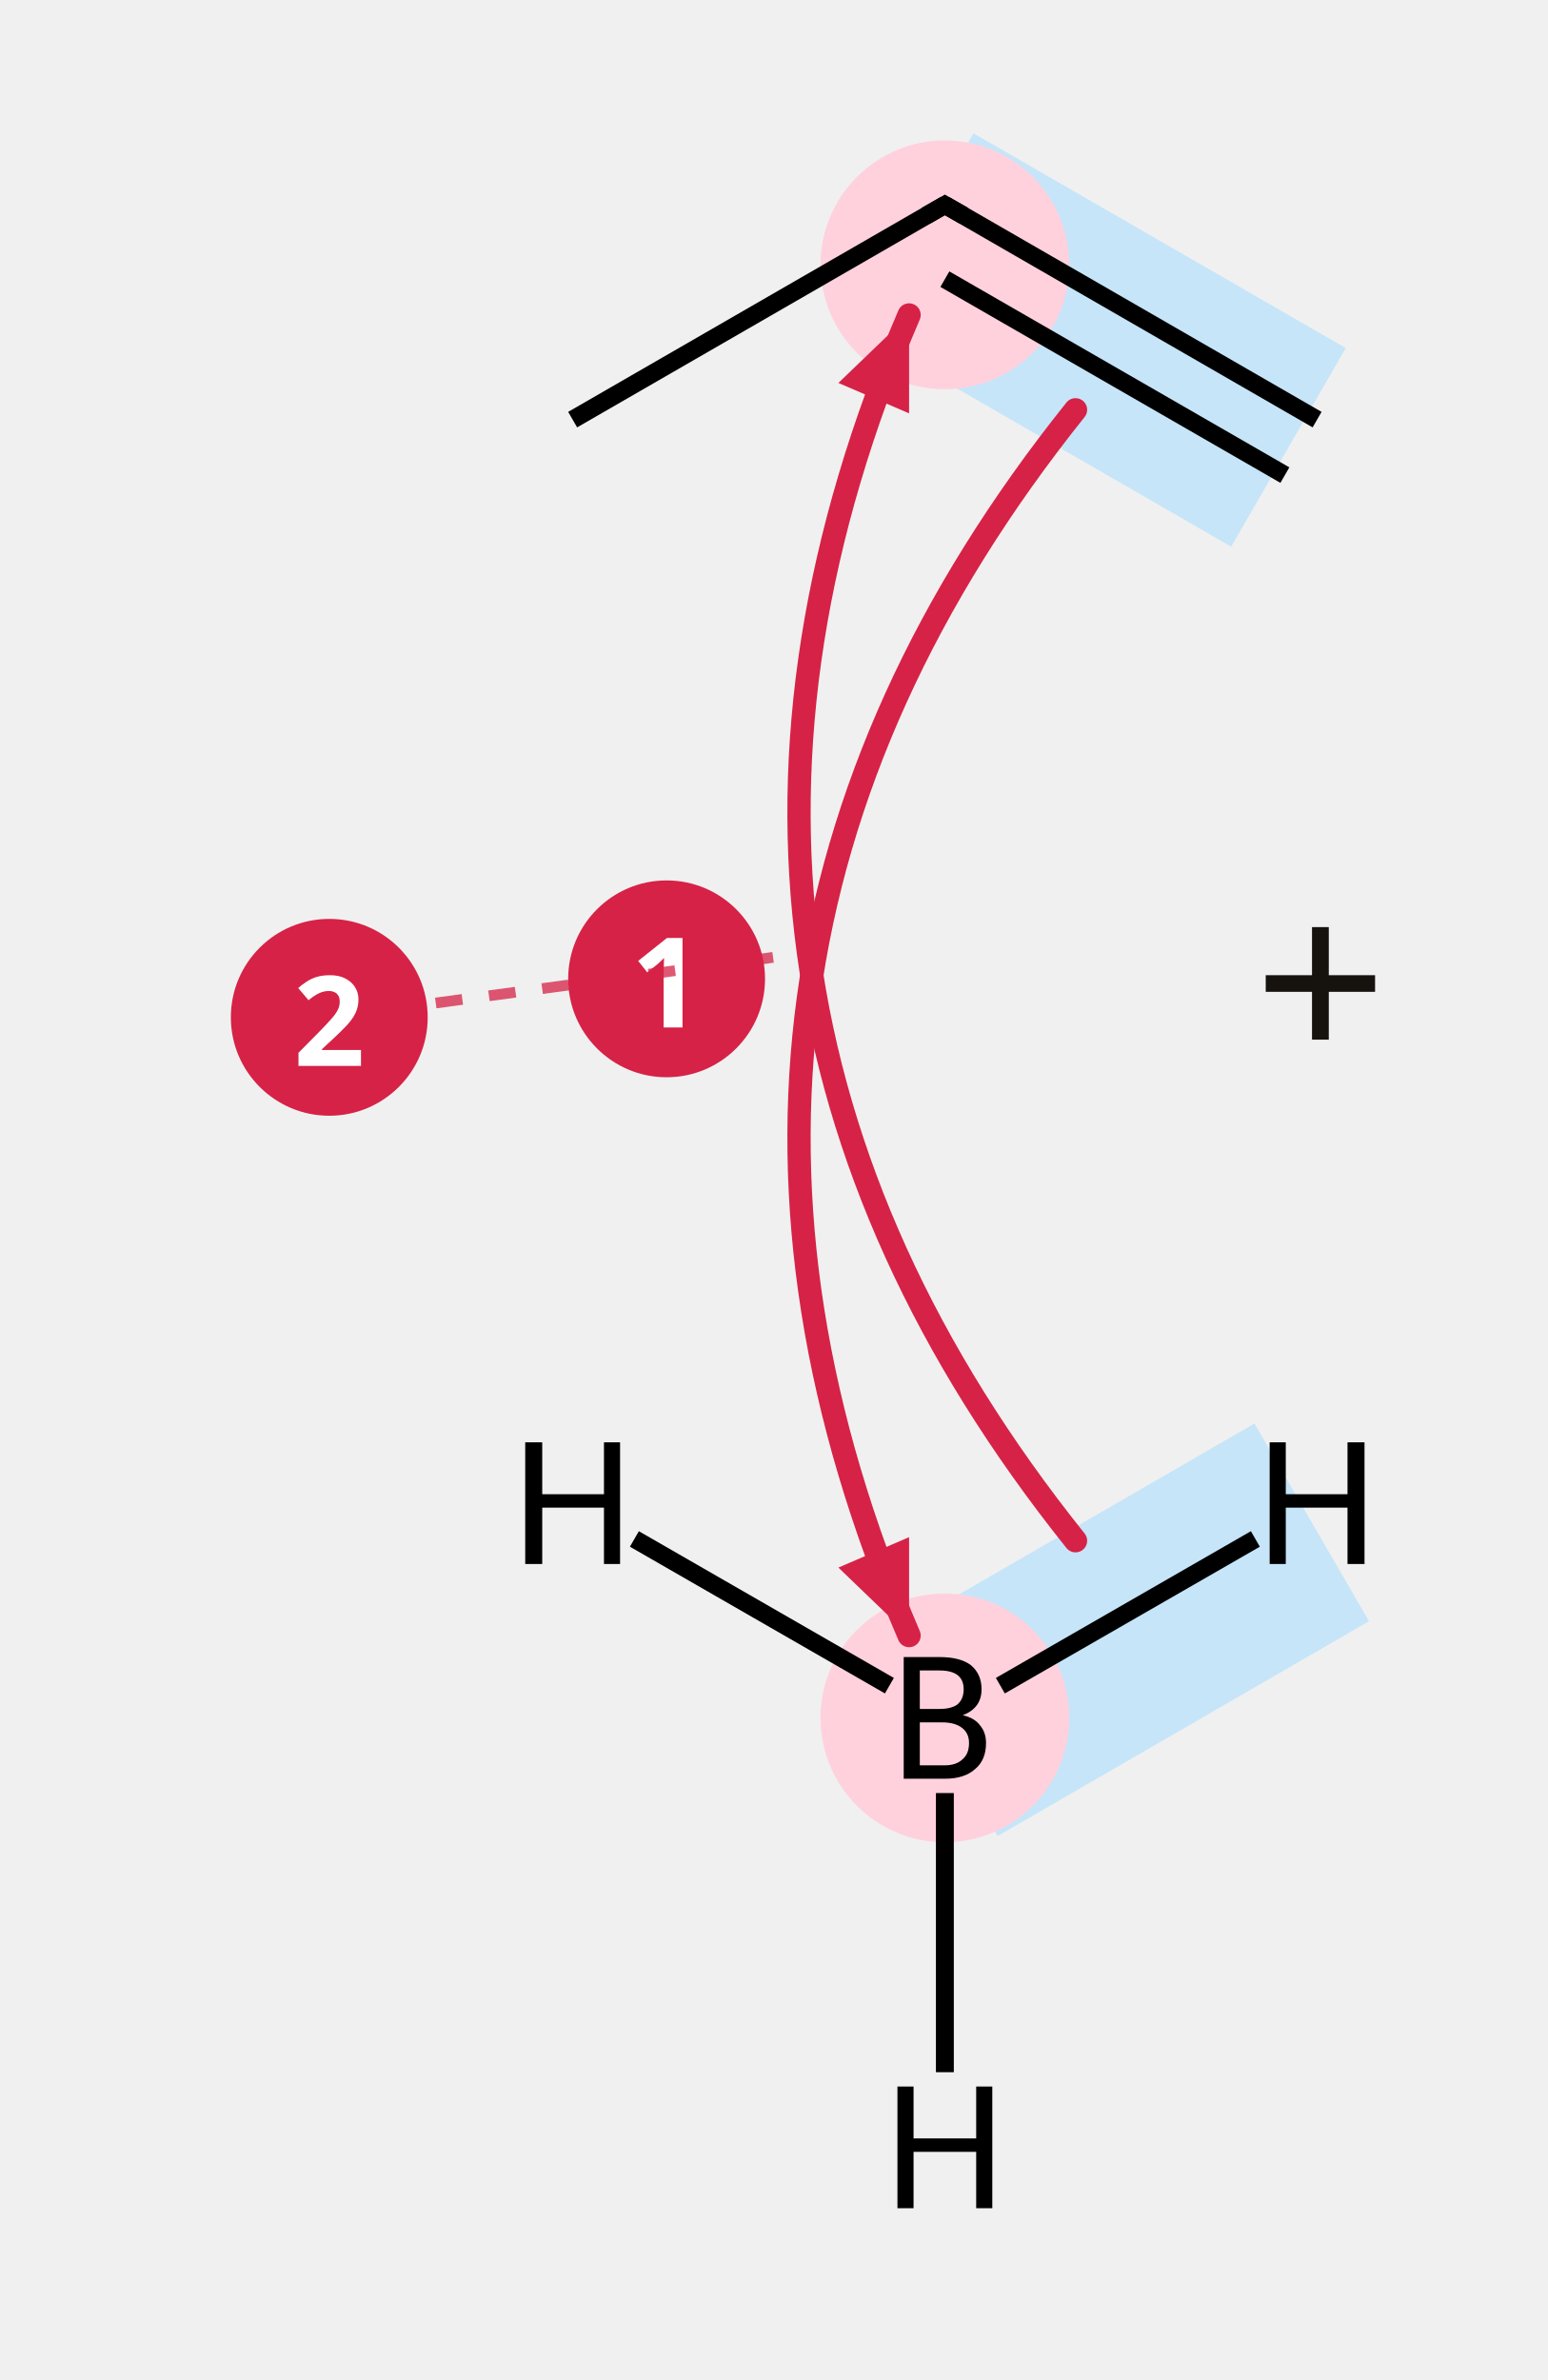
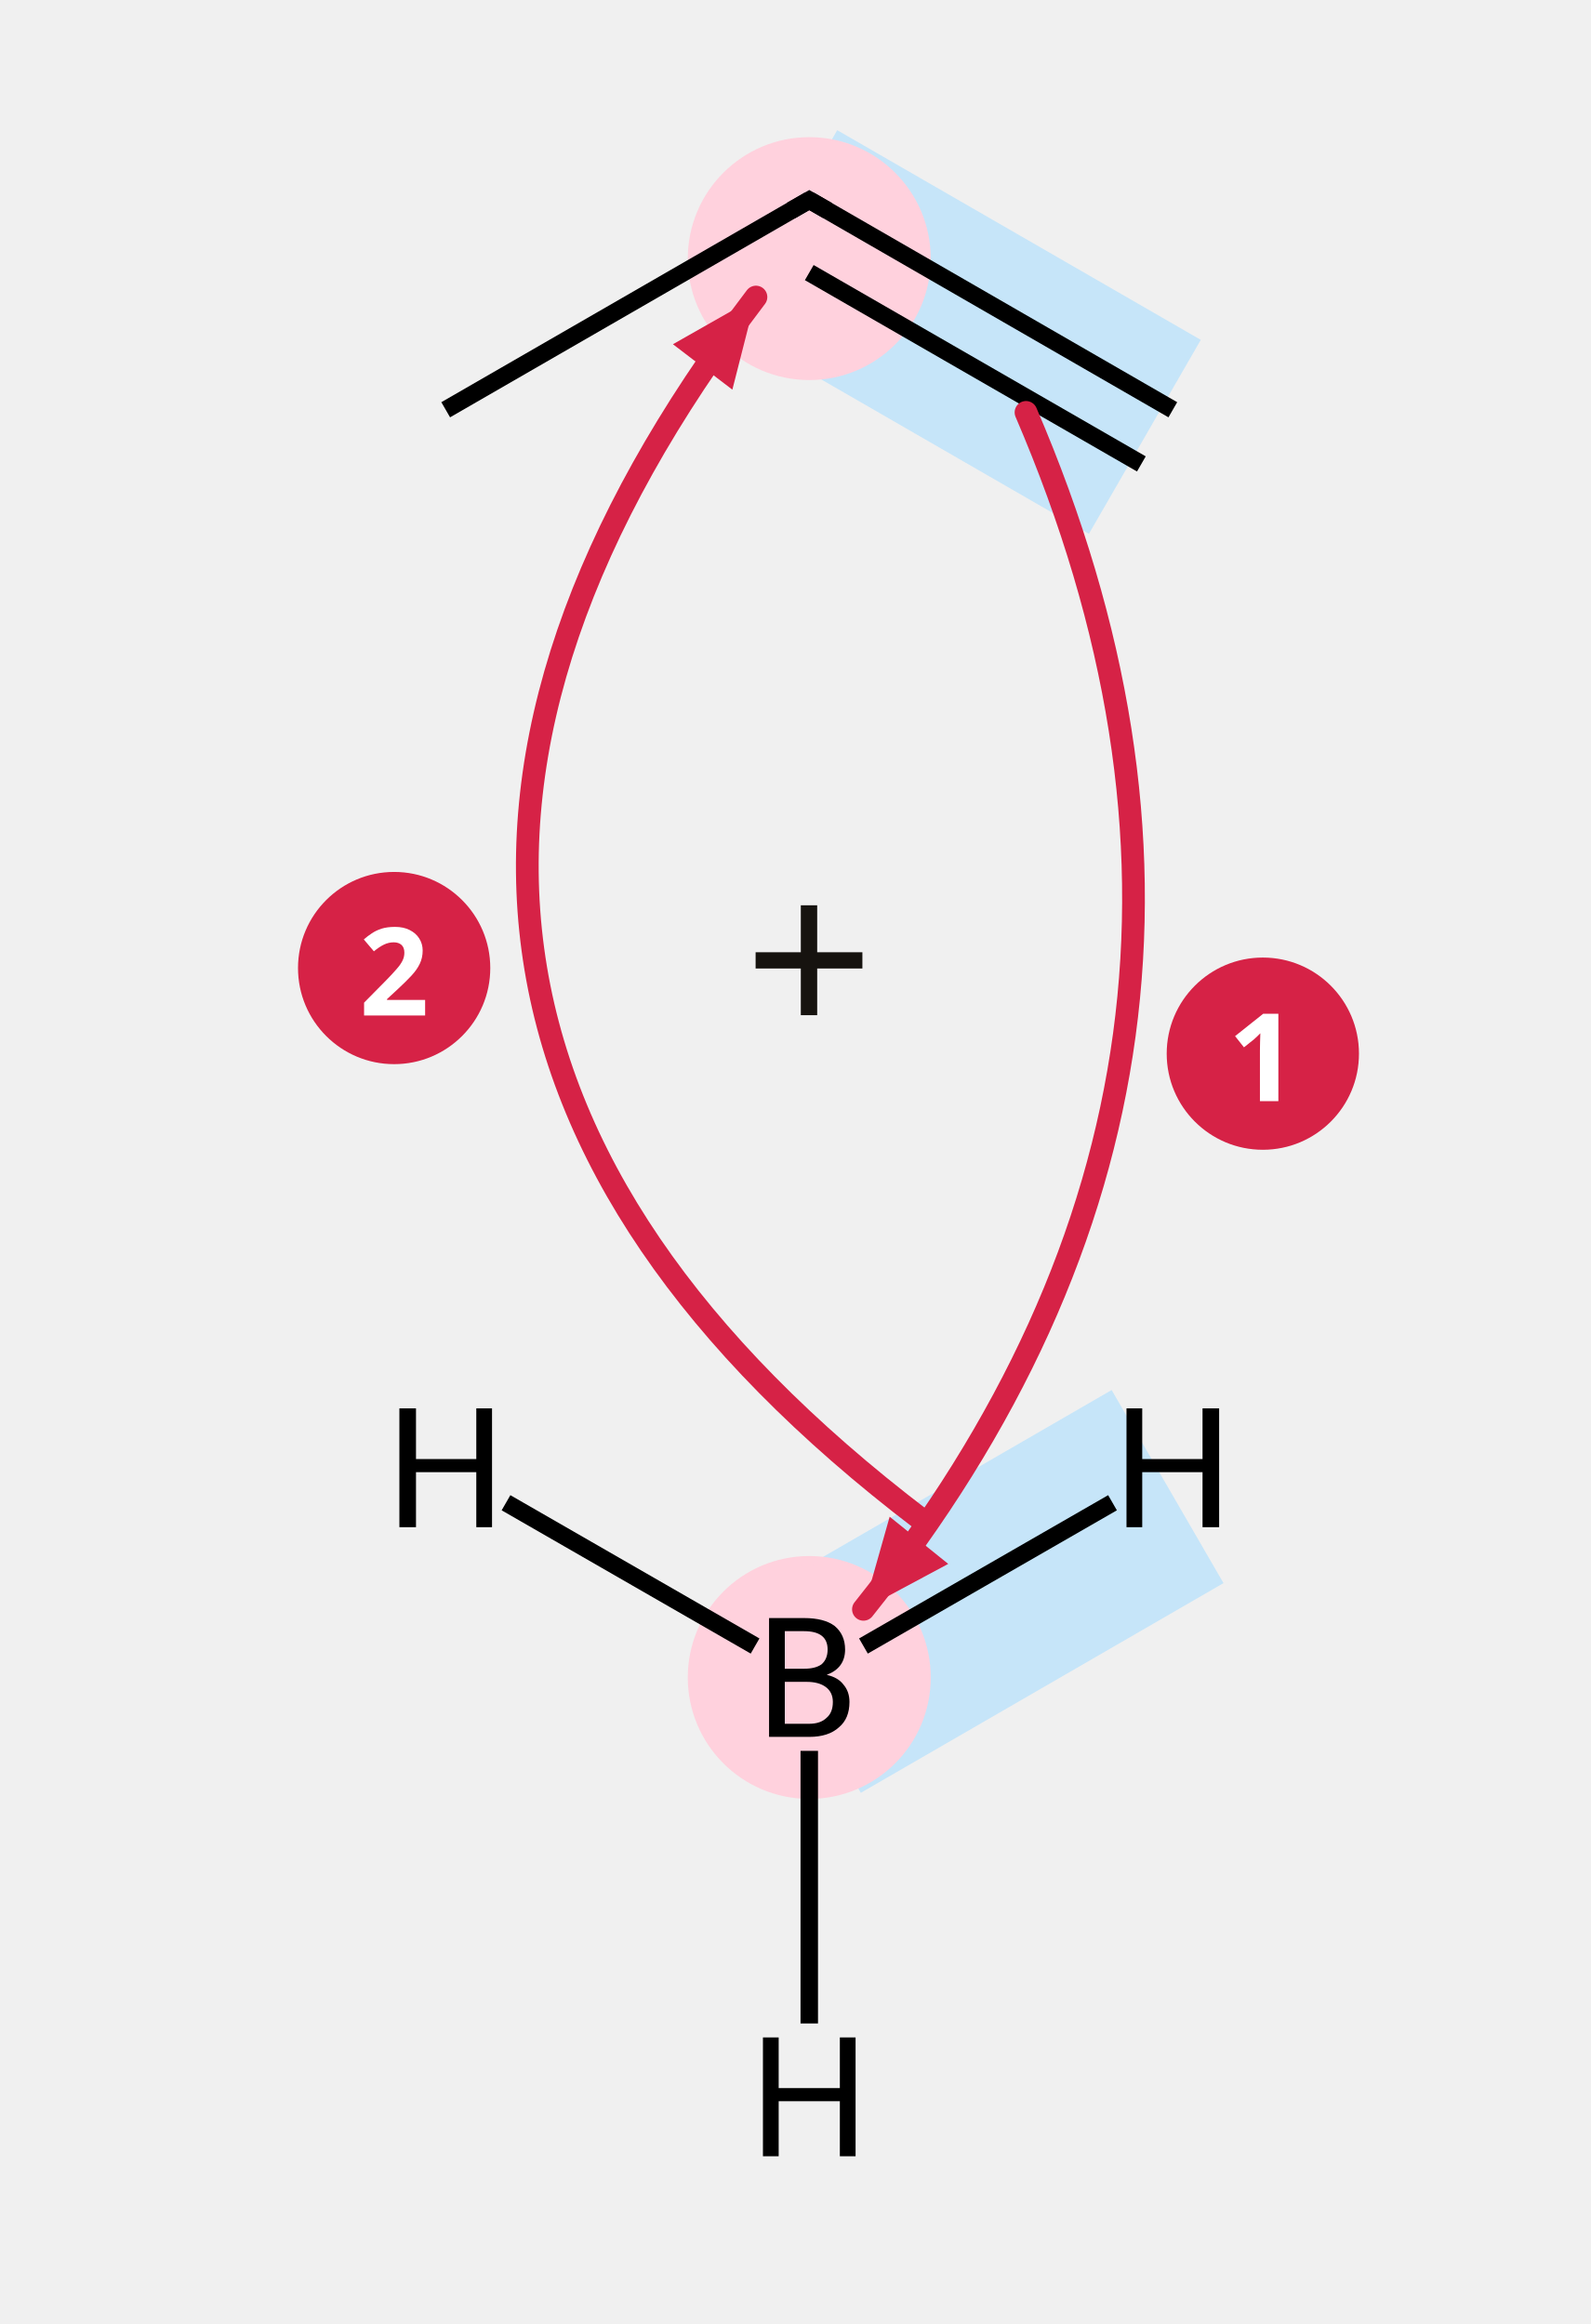
- <svg xmlns="http://www.w3.org/2000/svg" version="1.1" width="173px" height="266px" viewBox="-34 4 173 266">
+ <svg xmlns="http://www.w3.org/2000/svg" version="1.1" width="182px" height="266px" viewBox="-21 4 182 266">
  <g transform="translate(-48.4, -68.0)">
    <path class="bond-1 atom-1 atom-2" d="M 123.2,86.9 L 164.8,110.9 L 152.0,133.1 L 110.4,109.1 Z" style="fill:#C6E5F9;fill-rule:evenodd;fill-opacity:1;stroke:#C6E5F9;stroke-width:0.0px;stroke-linecap:butt;stroke-linejoin:miter;stroke-miterlimit:10;stroke-opacity:1;" />
    <ellipse cx="120.0" cy="101.6" rx="13.4" ry="13.4" class="atom-1" style="fill:#FFD1DD;fill-rule:evenodd;stroke:#FFD1DD;stroke-width:1.0px;stroke-linecap:butt;stroke-linejoin:miter;stroke-opacity:1" />
    <path class="bond-0 atom-0 atom-1" d="M 78.4,118.9 L 120.0,94.9" style="fill:none;fill-rule:evenodd;stroke:#000000;stroke-width:2.0px;stroke-linecap:butt;stroke-linejoin:miter;stroke-opacity:1" />
    <path class="bond-1 atom-1 atom-2" d="M 120.0,94.9 L 161.6,118.9" style="fill:none;fill-rule:evenodd;stroke:#000000;stroke-width:2.0px;stroke-linecap:butt;stroke-linejoin:miter;stroke-opacity:1" />
    <path class="bond-1 atom-1 atom-2" d="M 120.0,103.2 L 158.0,125.1" style="fill:none;fill-rule:evenodd;stroke:#000000;stroke-width:2.0px;stroke-linecap:butt;stroke-linejoin:miter;stroke-opacity:1" />
    <path d="M 117.9,96.1 L 120.0,94.9 L 122.1,96.1" style="fill:none;stroke:#000000;stroke-width:2.0px;stroke-linecap:butt;stroke-linejoin:miter;stroke-miterlimit:10;stroke-opacity:1;" />
  </g>
  <g transform="translate(-48.4, 98.0)">
    <path class="bond-0 atom-0 atom-1" d="M 154.6,65.1 L 167.4,87.2 L 125.9,111.2 L 113.1,89.1 Z" style="fill:#C6E5F9;fill-rule:evenodd;fill-opacity:1;stroke:#C6E5F9;stroke-width:0.0px;stroke-linecap:butt;stroke-linejoin:miter;stroke-miterlimit:10;stroke-opacity:1;" />
    <ellipse cx="120.0" cy="98.0" rx="13.4" ry="13.4" class="atom-0" style="fill:#FFD1DD;fill-rule:evenodd;stroke:#FFD1DD;stroke-width:1.0px;stroke-linecap:butt;stroke-linejoin:miter;stroke-opacity:1" />
    <path class="bond-0 atom-0 atom-1" d="M 126.2,94.4 L 154.7,78.0" style="fill:none;fill-rule:evenodd;stroke:#000000;stroke-width:2.0px;stroke-linecap:butt;stroke-linejoin:miter;stroke-opacity:1" />
    <path class="bond-1 atom-0 atom-2" d="M 113.8,94.4 L 85.3,78.0" style="fill:none;fill-rule:evenodd;stroke:#000000;stroke-width:2.0px;stroke-linecap:butt;stroke-linejoin:miter;stroke-opacity:1" />
    <path class="bond-2 atom-0 atom-3" d="M 120.0,106.4 L 120.0,137.6" style="fill:none;fill-rule:evenodd;stroke:#000000;stroke-width:2.0px;stroke-linecap:butt;stroke-linejoin:miter;stroke-opacity:1" />
    <path class="atom-0" d="M 122.0 97.7 Q 123.3 98.0, 123.9 98.8 Q 124.6 99.6, 124.6 100.8 Q 124.6 102.7, 123.4 103.7 Q 122.2 104.8, 120.0 104.8 L 115.4 104.8 L 115.4 91.2 L 119.4 91.2 Q 121.7 91.2, 122.9 92.1 Q 124.1 93.1, 124.1 94.8 Q 124.1 96.9, 122.0 97.7 M 117.2 92.7 L 117.2 97.0 L 119.4 97.0 Q 120.7 97.0, 121.4 96.5 Q 122.1 95.9, 122.1 94.8 Q 122.1 92.7, 119.4 92.7 L 117.2 92.7 M 120.0 103.3 Q 121.3 103.3, 122.0 102.6 Q 122.7 102.0, 122.7 100.8 Q 122.7 99.7, 121.9 99.1 Q 121.1 98.5, 119.7 98.5 L 117.2 98.5 L 117.2 103.3 L 120.0 103.3 " fill="#000000" />
    <path class="atom-1" d="M 156.3 67.2 L 158.1 67.2 L 158.1 73.0 L 165.0 73.0 L 165.0 67.2 L 166.9 67.2 L 166.9 80.8 L 165.0 80.8 L 165.0 74.5 L 158.1 74.5 L 158.1 80.8 L 156.3 80.8 L 156.3 67.2 " fill="#000000" />
    <path class="atom-2" d="M 73.1 67.2 L 75.0 67.2 L 75.0 73.0 L 81.9 73.0 L 81.9 67.2 L 83.7 67.2 L 83.7 80.8 L 81.9 80.8 L 81.9 74.5 L 75.0 74.5 L 75.0 80.8 L 73.1 80.8 L 73.1 67.2 " fill="#000000" />
    <path class="atom-3" d="M 114.7 139.2 L 116.5 139.2 L 116.5 145.0 L 123.5 145.0 L 123.5 139.2 L 125.3 139.2 L 125.3 152.8 L 123.5 152.8 L 123.5 146.5 L 116.5 146.5 L 116.5 152.8 L 114.7 152.8 L 114.7 139.2 " fill="#000000" />
  </g>
-   <text x="113.6" y="113.0" text-anchor="middle" dominant-baseline="central" font-family="Karla, sans-serif" font-size="26" fill="#16130F">+</text>
-   <path d="M 86.2,49.8 Q 35.8,112.8 67.6,186.8" fill="none" stroke="#D62246" stroke-width="2.6" stroke-linecap="round" />
-   <polygon points="67.6,186.8 59.7,179.2 67.6,175.8" fill="#D62246" />
-   <circle cx="40.5" cy="113.4" r="11" fill="#D62246" />
-   <text x="40.5" y="113.4" text-anchor="middle" dominant-baseline="central" font-family="Karla, sans-serif" font-size="14" font-weight="700" fill="#FFFFFF">1</text>
-   <line x1="14.7" y1="116.1" x2="52.4" y2="111.0" stroke="#D62246" stroke-width="1.2" stroke-dasharray="3 3" opacity="0.75" />
-   <path d="M 86.2,176.2 Q 35.8,113.2 67.6,39.2" fill="none" stroke="#D62246" stroke-width="2.6" stroke-linecap="round" />
-   <polygon points="67.6,39.2 67.6,50.2 59.7,46.8" fill="#D62246" />
-   <circle cx="2.8" cy="117.7" r="11" fill="#D62246" />
-   <text x="2.8" y="117.7" text-anchor="middle" dominant-baseline="central" font-family="Karla, sans-serif" font-size="14" font-weight="700" fill="#FFFFFF">2</text>
+   <text x="71.6" y="113.0" text-anchor="middle" dominant-baseline="central" font-family="Karla, sans-serif" font-size="26" fill="#16130F">+</text>
+   <path d="M 96.4,51.2 Q 128.2,125.2 77.8,188.2" fill="none" stroke="#D62246" stroke-width="2.6" stroke-linecap="round" />
+   <polygon points="77.8,188.2 80.8,177.6 87.5,183.0" fill="#D62246" />
+   <circle cx="123.5" cy="124.6" r="11" fill="#D62246" />
+   <text x="123.5" y="124.6" text-anchor="middle" dominant-baseline="central" font-family="Karla, sans-serif" font-size="14" font-weight="700" fill="#FFFFFF">1</text>
+   <path d="M 84.4,177.9 Q 5.0,117.4 65.5,38.0" fill="none" stroke="#D62246" stroke-width="2.6" stroke-linecap="round" />
+   <polygon points="65.5,38.0 62.8,48.6 56.0,43.4" fill="#D62246" />
+   <circle cx="24.1" cy="114.8" r="11" fill="#D62246" />
+   <text x="24.1" y="114.8" text-anchor="middle" dominant-baseline="central" font-family="Karla, sans-serif" font-size="14" font-weight="700" fill="#FFFFFF">2</text>
</svg>
